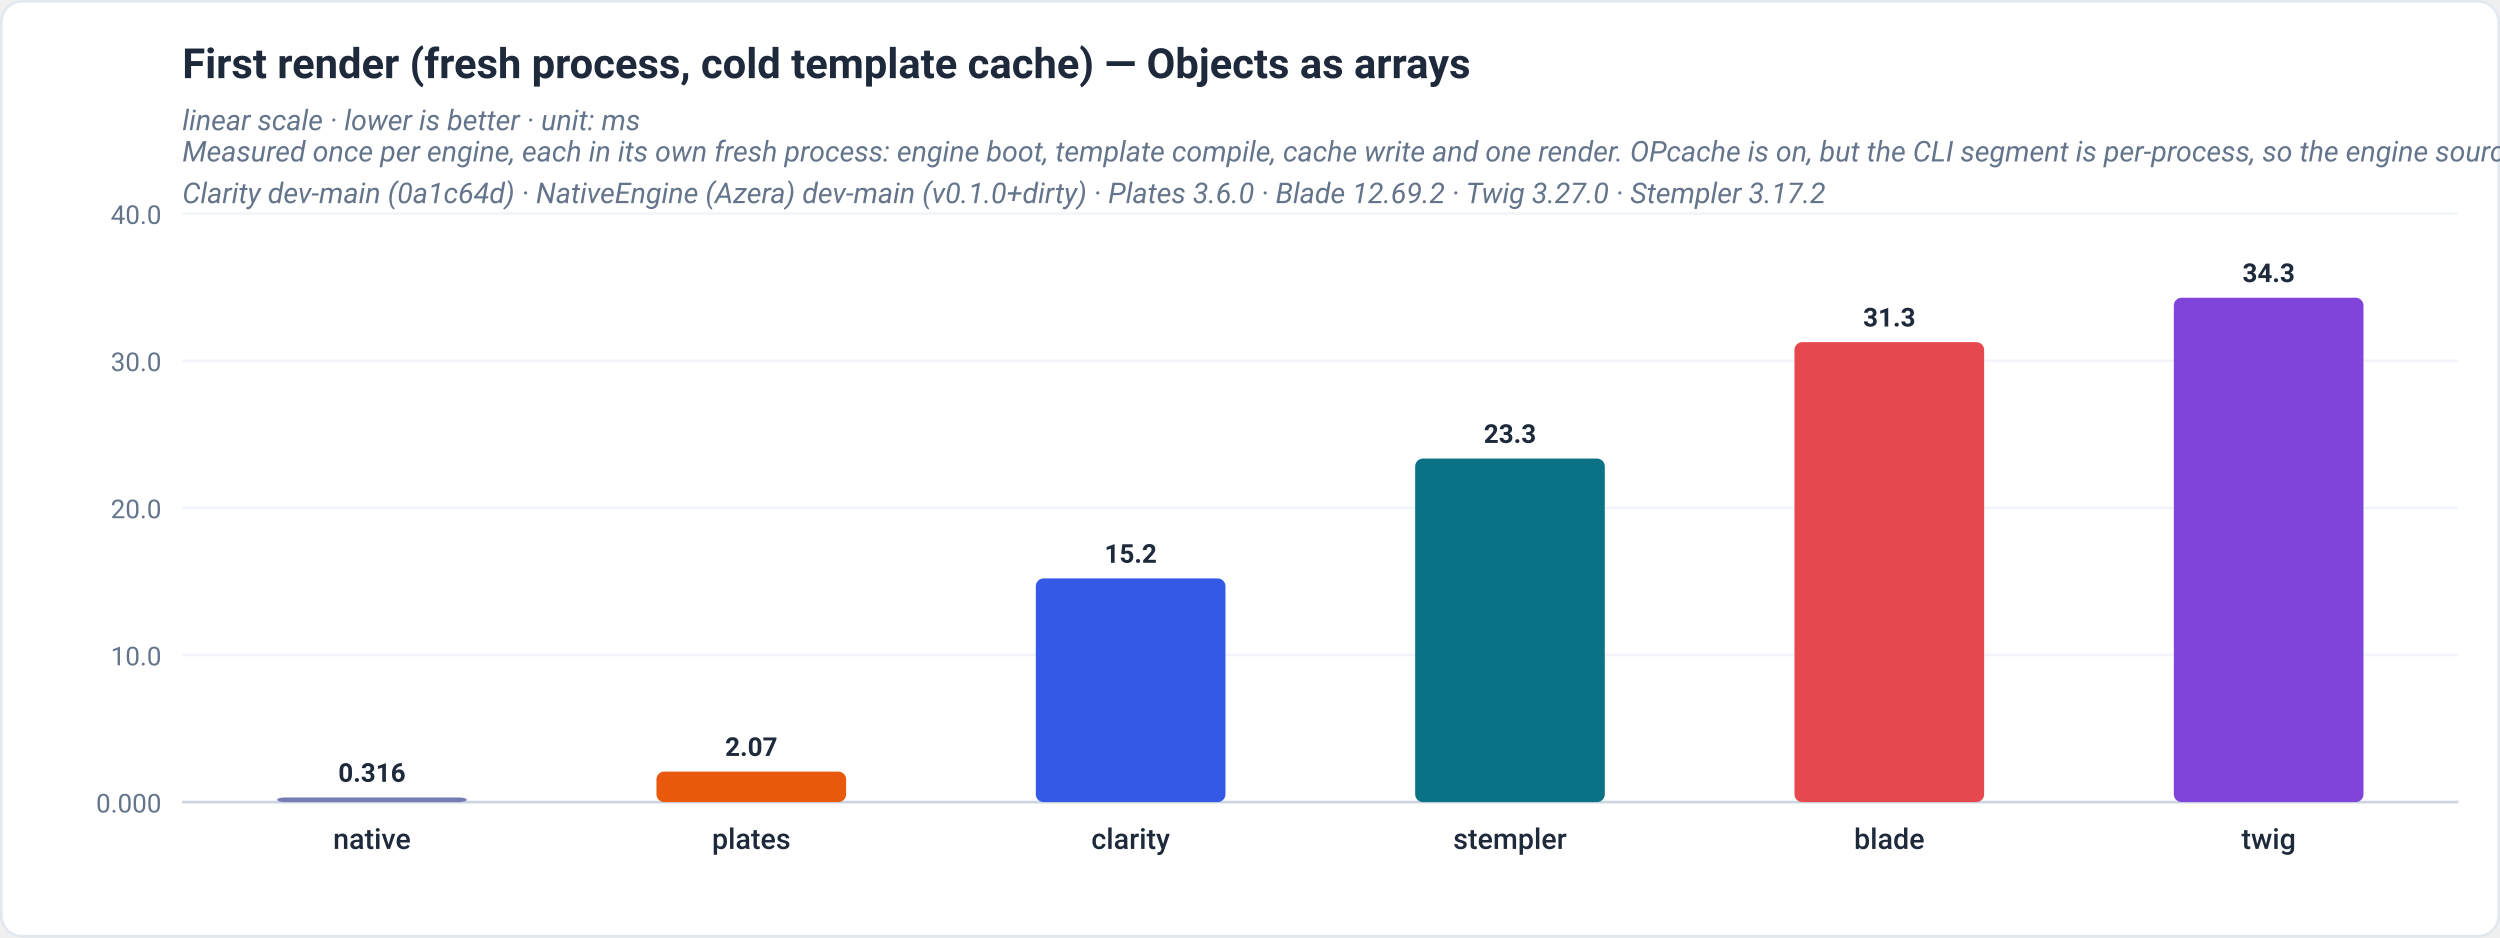
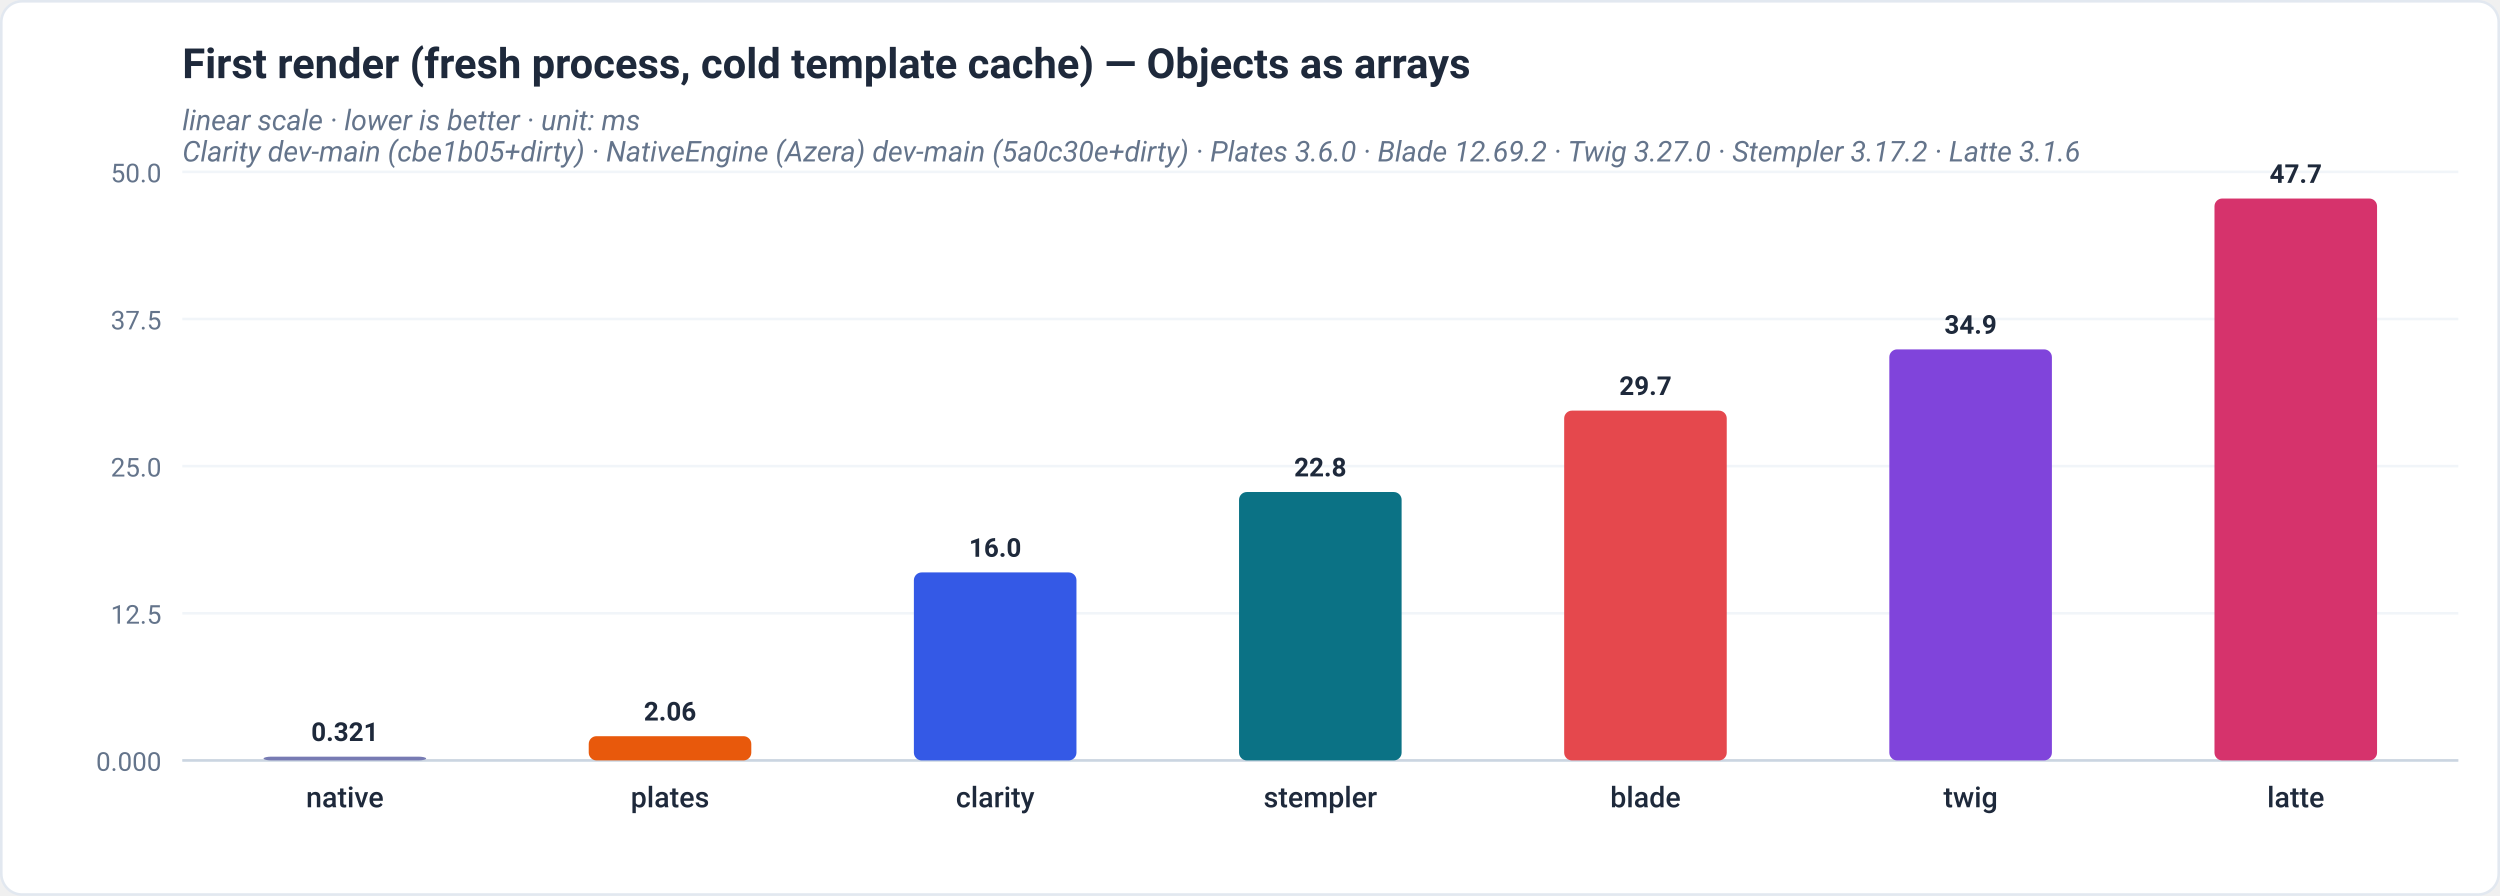
- <svg xmlns="http://www.w3.org/2000/svg" viewBox="0 0 960 360" width="960" height="360" role="img" font-family="-apple-system,BlinkMacSystemFont,'Segoe UI',Roboto,Helvetica,Arial,sans-serif">
-   <rect x="0.5" y="0.5" width="959" height="359" rx="8" fill="#ffffff" stroke="#e2e8f0" />
+ <svg xmlns="http://www.w3.org/2000/svg" viewBox="0 0 960 344" width="960" height="344" role="img" font-family="-apple-system,BlinkMacSystemFont,'Segoe UI',Roboto,Helvetica,Arial,sans-serif">
+   <rect x="0.5" y="0.5" width="959" height="343" rx="8" fill="#ffffff" stroke="#e2e8f0" />
  <text x="70" y="30" font-family="-apple-system,BlinkMacSystemFont,'Segoe UI',Roboto,Helvetica,Arial,sans-serif" font-size="16" font-weight="700" fill="#1e293b" text-anchor="start">First render (fresh process, cold template cache) — Objects as arrays</text>
  <text x="70" y="50" font-family="-apple-system,BlinkMacSystemFont,'Segoe UI',Roboto,Helvetica,Arial,sans-serif" font-size="11" font-weight="400" fill="#64748b" text-anchor="start" font-style="italic">linear scale · lower is better · unit: ms</text>
-   <text x="70" y="62" font-family="-apple-system,BlinkMacSystemFont,'Segoe UI',Roboto,Helvetica,Arial,sans-serif" font-size="11" font-weight="400" fill="#64748b" text-anchor="start" font-style="italic">Measured once per engine, each in its own fresh process: engine boot, template compile, cache write and one render. OPcache is on, but the CLI segment is per-process, so the engine source is compiled in that process; the TEMPLATE cache is cold</text>
-   <text x="70" y="78" font-family="-apple-system,BlinkMacSystemFont,'Segoe UI',Roboto,Helvetica,Arial,sans-serif" font-size="11" font-weight="400" fill="#64748b" text-anchor="start" font-style="italic">Clarity dev-main (0a1c64d) · NativeEngine (Azera) dev-main (v0.1.0+dirty) · Plates 3.6.0 · Blade 12.69.2 · Twig 3.27.0 · Stempler 3.17.2</text>
-   <line x1="70" y1="308" x2="944" y2="308" stroke="#f1f5f9" stroke-width="1" />
-   <text x="62" y="312" font-family="-apple-system,BlinkMacSystemFont,'Segoe UI',Roboto,Helvetica,Arial,sans-serif" font-size="10" font-weight="400" fill="#64748b" text-anchor="end">0.000</text>
-   <line x1="70" y1="251.5" x2="944" y2="251.5" stroke="#f1f5f9" stroke-width="1" />
-   <text x="62" y="255.5" font-family="-apple-system,BlinkMacSystemFont,'Segoe UI',Roboto,Helvetica,Arial,sans-serif" font-size="10" font-weight="400" fill="#64748b" text-anchor="end">10.0</text>
-   <line x1="70" y1="195" x2="944" y2="195" stroke="#f1f5f9" stroke-width="1" />
-   <text x="62" y="199" font-family="-apple-system,BlinkMacSystemFont,'Segoe UI',Roboto,Helvetica,Arial,sans-serif" font-size="10" font-weight="400" fill="#64748b" text-anchor="end">20.0</text>
-   <line x1="70" y1="138.5" x2="944" y2="138.5" stroke="#f1f5f9" stroke-width="1" />
-   <text x="62" y="142.5" font-family="-apple-system,BlinkMacSystemFont,'Segoe UI',Roboto,Helvetica,Arial,sans-serif" font-size="10" font-weight="400" fill="#64748b" text-anchor="end">30.0</text>
-   <line x1="70" y1="82" x2="944" y2="82" stroke="#f1f5f9" stroke-width="1" />
-   <text x="62" y="86" font-family="-apple-system,BlinkMacSystemFont,'Segoe UI',Roboto,Helvetica,Arial,sans-serif" font-size="10" font-weight="400" fill="#64748b" text-anchor="end">40.0</text>
-   <line x1="70" y1="308" x2="944" y2="308" stroke="#cbd5e1" stroke-width="1" />
-   <rect x="106.42" y="306.22" width="72.83" height="1.78" rx="3" fill="#777bb3" />
-   <text x="142.83" y="300.22" font-family="-apple-system,BlinkMacSystemFont,'Segoe UI',Roboto,Helvetica,Arial,sans-serif" font-size="10" font-weight="600" fill="#1e293b" text-anchor="middle">0.316</text>
-   <text x="142.83" y="326" font-family="-apple-system,BlinkMacSystemFont,'Segoe UI',Roboto,Helvetica,Arial,sans-serif" font-size="11" font-weight="500" fill="#1e293b" text-anchor="middle">native</text>
-   <rect x="252.08" y="296.29" width="72.83" height="11.71" rx="3" fill="#e8590c" />
-   <text x="288.5" y="290.29" font-family="-apple-system,BlinkMacSystemFont,'Segoe UI',Roboto,Helvetica,Arial,sans-serif" font-size="10" font-weight="600" fill="#1e293b" text-anchor="middle">2.07</text>
-   <text x="288.5" y="326" font-family="-apple-system,BlinkMacSystemFont,'Segoe UI',Roboto,Helvetica,Arial,sans-serif" font-size="11" font-weight="500" fill="#1e293b" text-anchor="middle">plates</text>
-   <rect x="397.75" y="222.11" width="72.83" height="85.89" rx="3" fill="#3459e6" />
-   <text x="434.17" y="216.11" font-family="-apple-system,BlinkMacSystemFont,'Segoe UI',Roboto,Helvetica,Arial,sans-serif" font-size="10" font-weight="600" fill="#1e293b" text-anchor="middle">15.2</text>
-   <text x="434.17" y="326" font-family="-apple-system,BlinkMacSystemFont,'Segoe UI',Roboto,Helvetica,Arial,sans-serif" font-size="11" font-weight="500" fill="#1e293b" text-anchor="middle">clarity</text>
-   <rect x="543.42" y="176.09" width="72.83" height="131.91" rx="3" fill="#0b7285" />
-   <text x="579.83" y="170.09" font-family="-apple-system,BlinkMacSystemFont,'Segoe UI',Roboto,Helvetica,Arial,sans-serif" font-size="10" font-weight="600" fill="#1e293b" text-anchor="middle">23.3</text>
-   <text x="579.83" y="326" font-family="-apple-system,BlinkMacSystemFont,'Segoe UI',Roboto,Helvetica,Arial,sans-serif" font-size="11" font-weight="500" fill="#1e293b" text-anchor="middle">stempler</text>
-   <rect x="689.08" y="131.38" width="72.83" height="176.62" rx="3" fill="#e5484d" />
-   <text x="725.5" y="125.38" font-family="-apple-system,BlinkMacSystemFont,'Segoe UI',Roboto,Helvetica,Arial,sans-serif" font-size="10" font-weight="600" fill="#1e293b" text-anchor="middle">31.3</text>
-   <text x="725.5" y="326" font-family="-apple-system,BlinkMacSystemFont,'Segoe UI',Roboto,Helvetica,Arial,sans-serif" font-size="11" font-weight="500" fill="#1e293b" text-anchor="middle">blade</text>
-   <rect x="834.75" y="114.32" width="72.83" height="193.68" rx="3" fill="#8044db" />
-   <text x="871.17" y="108.32" font-family="-apple-system,BlinkMacSystemFont,'Segoe UI',Roboto,Helvetica,Arial,sans-serif" font-size="10" font-weight="600" fill="#1e293b" text-anchor="middle">34.3</text>
-   <text x="871.17" y="326" font-family="-apple-system,BlinkMacSystemFont,'Segoe UI',Roboto,Helvetica,Arial,sans-serif" font-size="11" font-weight="500" fill="#1e293b" text-anchor="middle">twig</text>
+   <text x="70" y="62" font-family="-apple-system,BlinkMacSystemFont,'Segoe UI',Roboto,Helvetica,Arial,sans-serif" font-size="11" font-weight="400" fill="#64748b" text-anchor="start" font-style="italic">Clarity dev-main (cbe1b05+dirty) · NativeEngine (Azera) dev-main (5a0c30e+dirty) · Plates 3.6.0 · Blade 12.69.2 · Twig 3.27.0 · Stempler 3.17.2 · Latte 3.1.6</text>
+   <line x1="70" y1="292" x2="944" y2="292" stroke="#f1f5f9" stroke-width="1" />
+   <text x="62" y="296" font-family="-apple-system,BlinkMacSystemFont,'Segoe UI',Roboto,Helvetica,Arial,sans-serif" font-size="10" font-weight="400" fill="#64748b" text-anchor="end">0.000</text>
+   <line x1="70" y1="235.5" x2="944" y2="235.5" stroke="#f1f5f9" stroke-width="1" />
+   <text x="62" y="239.5" font-family="-apple-system,BlinkMacSystemFont,'Segoe UI',Roboto,Helvetica,Arial,sans-serif" font-size="10" font-weight="400" fill="#64748b" text-anchor="end">12.5</text>
+   <line x1="70" y1="179" x2="944" y2="179" stroke="#f1f5f9" stroke-width="1" />
+   <text x="62" y="183" font-family="-apple-system,BlinkMacSystemFont,'Segoe UI',Roboto,Helvetica,Arial,sans-serif" font-size="10" font-weight="400" fill="#64748b" text-anchor="end">25.0</text>
+   <line x1="70" y1="122.5" x2="944" y2="122.5" stroke="#f1f5f9" stroke-width="1" />
+   <text x="62" y="126.5" font-family="-apple-system,BlinkMacSystemFont,'Segoe UI',Roboto,Helvetica,Arial,sans-serif" font-size="10" font-weight="400" fill="#64748b" text-anchor="end">37.5</text>
+   <line x1="70" y1="66" x2="944" y2="66" stroke="#f1f5f9" stroke-width="1" />
+   <text x="62" y="70" font-family="-apple-system,BlinkMacSystemFont,'Segoe UI',Roboto,Helvetica,Arial,sans-serif" font-size="10" font-weight="400" fill="#64748b" text-anchor="end">50.0</text>
+   <line x1="70" y1="292" x2="944" y2="292" stroke="#cbd5e1" stroke-width="1" />
+   <rect x="101.21" y="290.55" width="62.43" height="1.45" rx="3" fill="#777bb3" />
+   <text x="132.43" y="284.55" font-family="-apple-system,BlinkMacSystemFont,'Segoe UI',Roboto,Helvetica,Arial,sans-serif" font-size="10" font-weight="600" fill="#1e293b" text-anchor="middle">0.321</text>
+   <text x="132.43" y="310" font-family="-apple-system,BlinkMacSystemFont,'Segoe UI',Roboto,Helvetica,Arial,sans-serif" font-size="11" font-weight="500" fill="#1e293b" text-anchor="middle">native</text>
+   <rect x="226.07" y="282.69" width="62.43" height="9.31" rx="3" fill="#e8590c" />
+   <text x="257.29" y="276.69" font-family="-apple-system,BlinkMacSystemFont,'Segoe UI',Roboto,Helvetica,Arial,sans-serif" font-size="10" font-weight="600" fill="#1e293b" text-anchor="middle">2.06</text>
+   <text x="257.29" y="310" font-family="-apple-system,BlinkMacSystemFont,'Segoe UI',Roboto,Helvetica,Arial,sans-serif" font-size="11" font-weight="500" fill="#1e293b" text-anchor="middle">plates</text>
+   <rect x="350.93" y="219.81" width="62.43" height="72.19" rx="3" fill="#3459e6" />
+   <text x="382.14" y="213.81" font-family="-apple-system,BlinkMacSystemFont,'Segoe UI',Roboto,Helvetica,Arial,sans-serif" font-size="10" font-weight="600" fill="#1e293b" text-anchor="middle">16.0</text>
+   <text x="382.14" y="310" font-family="-apple-system,BlinkMacSystemFont,'Segoe UI',Roboto,Helvetica,Arial,sans-serif" font-size="11" font-weight="500" fill="#1e293b" text-anchor="middle">clarity</text>
+   <rect x="475.79" y="188.94" width="62.43" height="103.06" rx="3" fill="#0b7285" />
+   <text x="507" y="182.94" font-family="-apple-system,BlinkMacSystemFont,'Segoe UI',Roboto,Helvetica,Arial,sans-serif" font-size="10" font-weight="600" fill="#1e293b" text-anchor="middle">22.8</text>
+   <text x="507" y="310" font-family="-apple-system,BlinkMacSystemFont,'Segoe UI',Roboto,Helvetica,Arial,sans-serif" font-size="11" font-weight="500" fill="#1e293b" text-anchor="middle">stempler</text>
+   <rect x="600.64" y="157.68" width="62.43" height="134.32" rx="3" fill="#e5484d" />
+   <text x="631.86" y="151.68" font-family="-apple-system,BlinkMacSystemFont,'Segoe UI',Roboto,Helvetica,Arial,sans-serif" font-size="10" font-weight="600" fill="#1e293b" text-anchor="middle">29.7</text>
+   <text x="631.86" y="310" font-family="-apple-system,BlinkMacSystemFont,'Segoe UI',Roboto,Helvetica,Arial,sans-serif" font-size="11" font-weight="500" fill="#1e293b" text-anchor="middle">blade</text>
+   <rect x="725.5" y="134.16" width="62.43" height="157.84" rx="3" fill="#8044db" />
+   <text x="756.71" y="128.16" font-family="-apple-system,BlinkMacSystemFont,'Segoe UI',Roboto,Helvetica,Arial,sans-serif" font-size="10" font-weight="600" fill="#1e293b" text-anchor="middle">34.9</text>
+   <text x="756.71" y="310" font-family="-apple-system,BlinkMacSystemFont,'Segoe UI',Roboto,Helvetica,Arial,sans-serif" font-size="11" font-weight="500" fill="#1e293b" text-anchor="middle">twig</text>
+   <rect x="850.36" y="76.23" width="62.43" height="215.77" rx="3" fill="#d6336c" />
+   <text x="881.57" y="70.23" font-family="-apple-system,BlinkMacSystemFont,'Segoe UI',Roboto,Helvetica,Arial,sans-serif" font-size="10" font-weight="600" fill="#1e293b" text-anchor="middle">47.7</text>
+   <text x="881.57" y="310" font-family="-apple-system,BlinkMacSystemFont,'Segoe UI',Roboto,Helvetica,Arial,sans-serif" font-size="11" font-weight="500" fill="#1e293b" text-anchor="middle">latte</text>
</svg>
